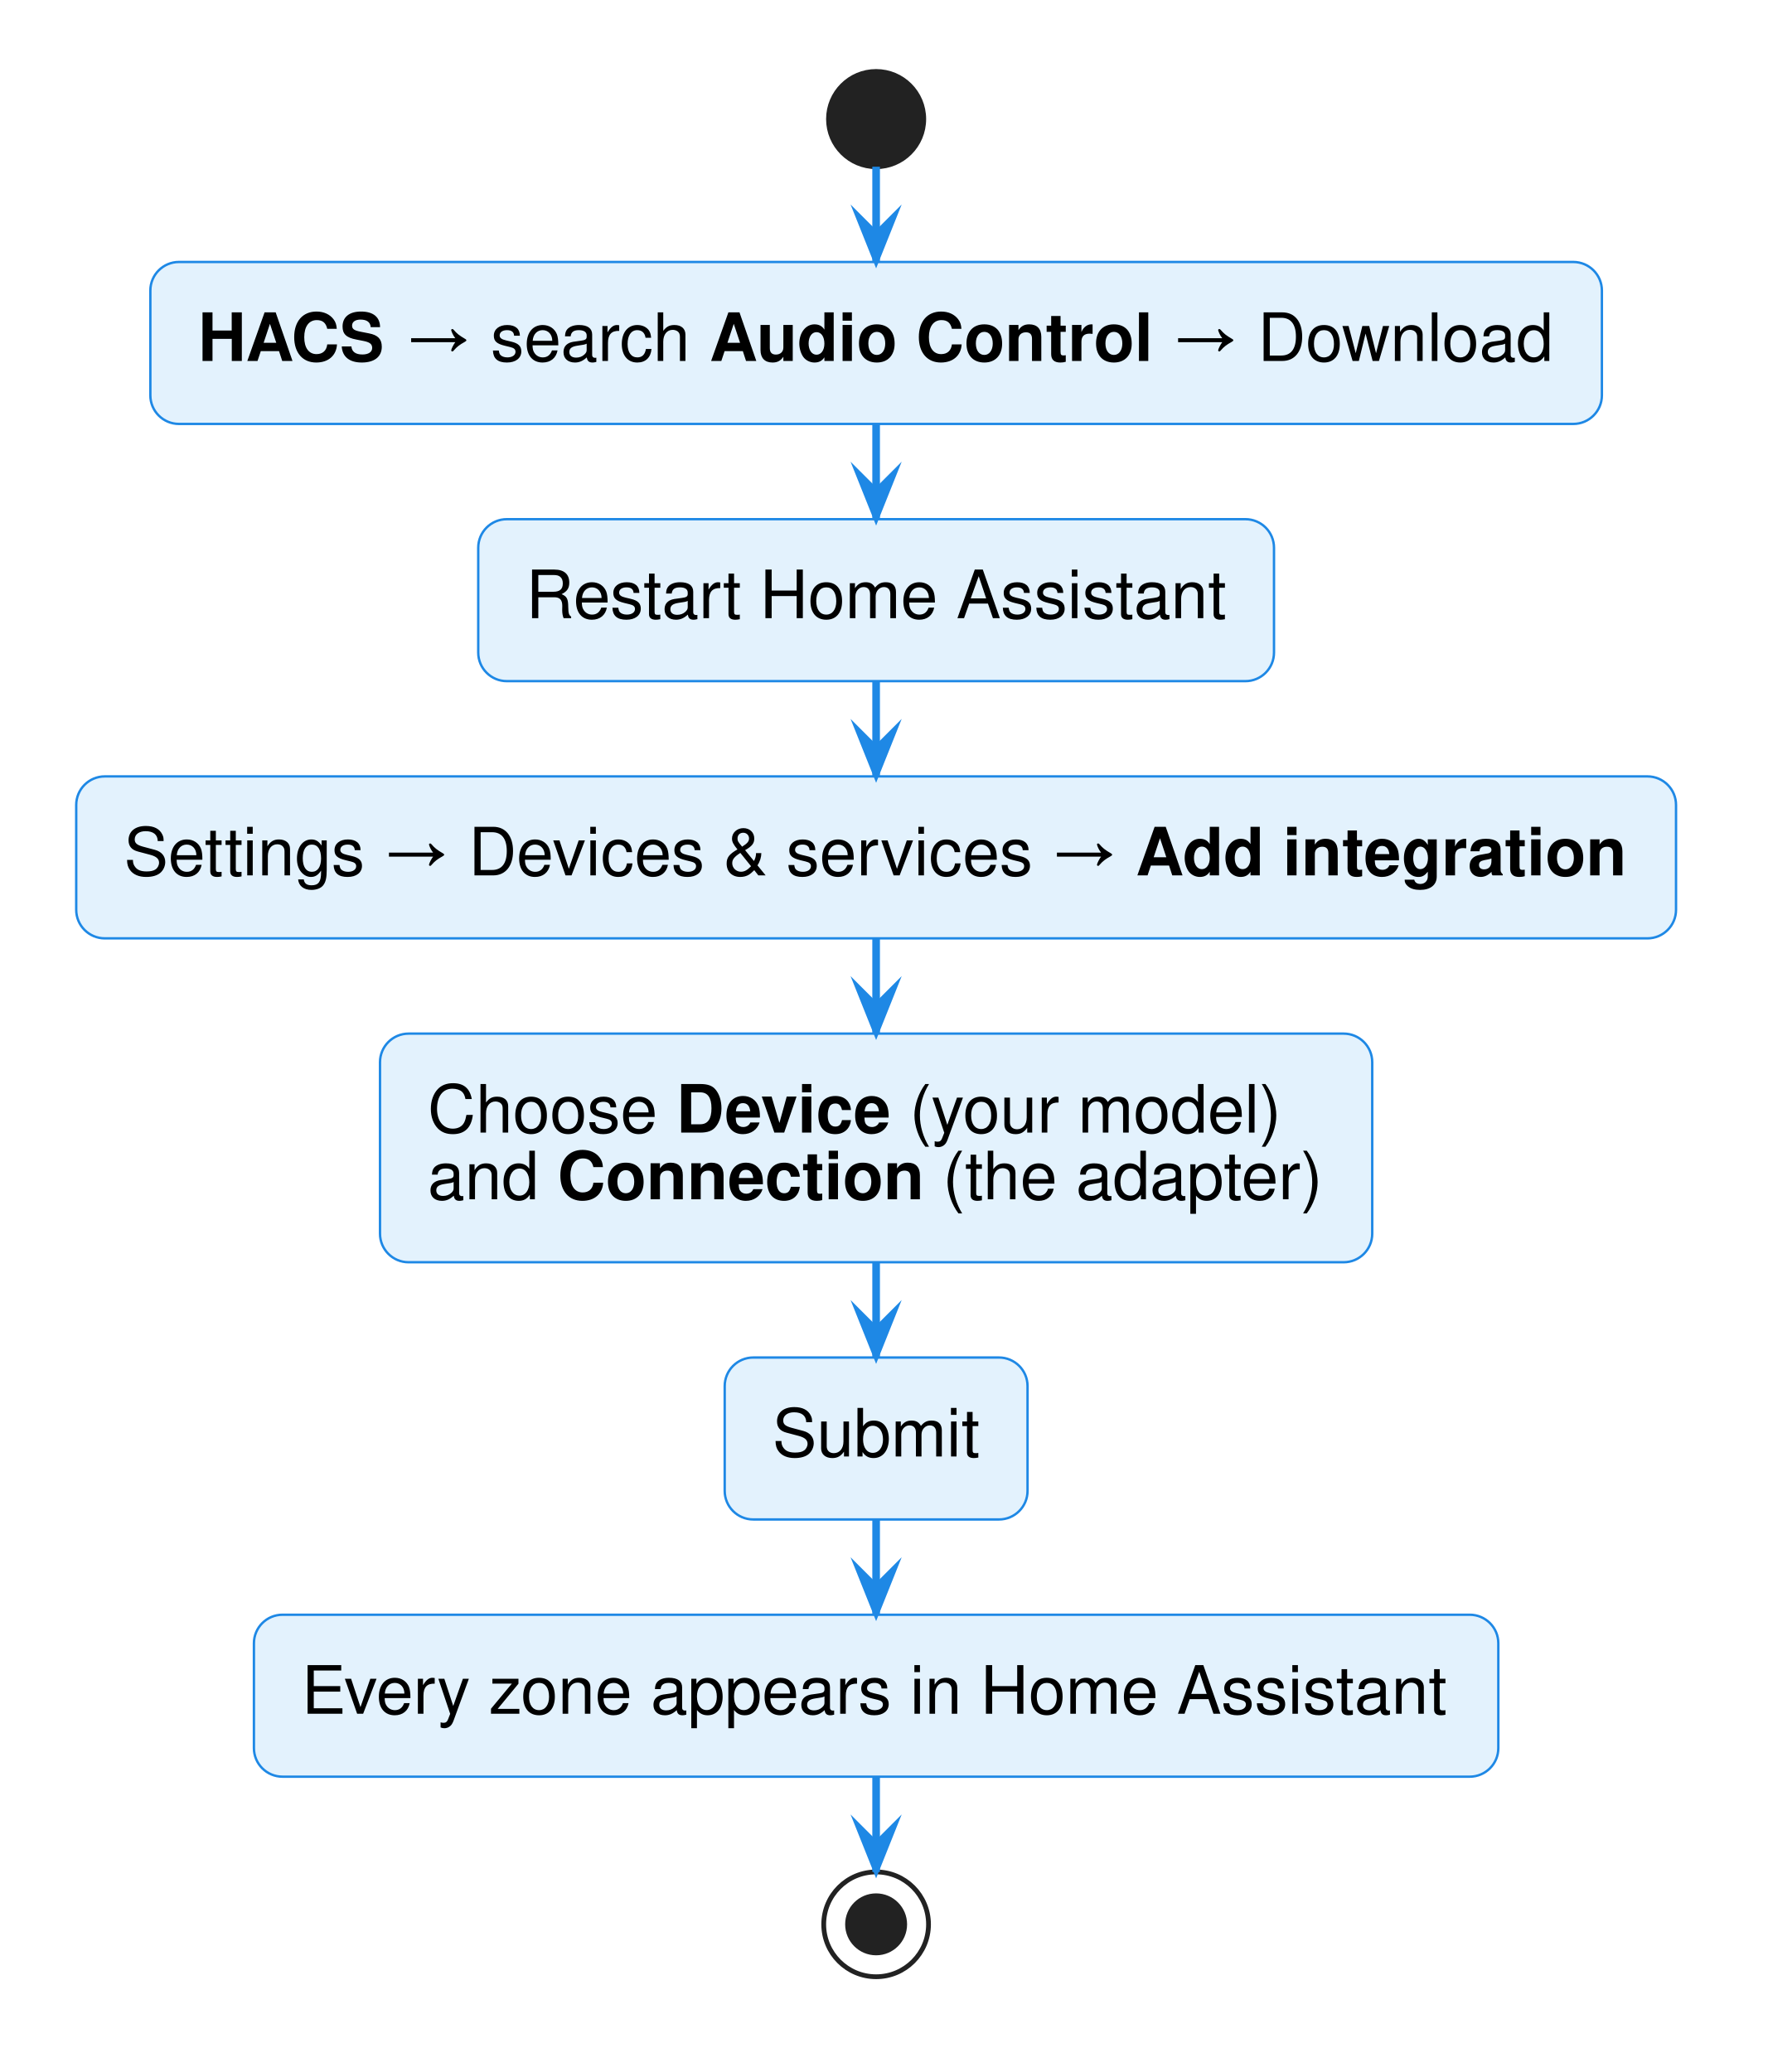
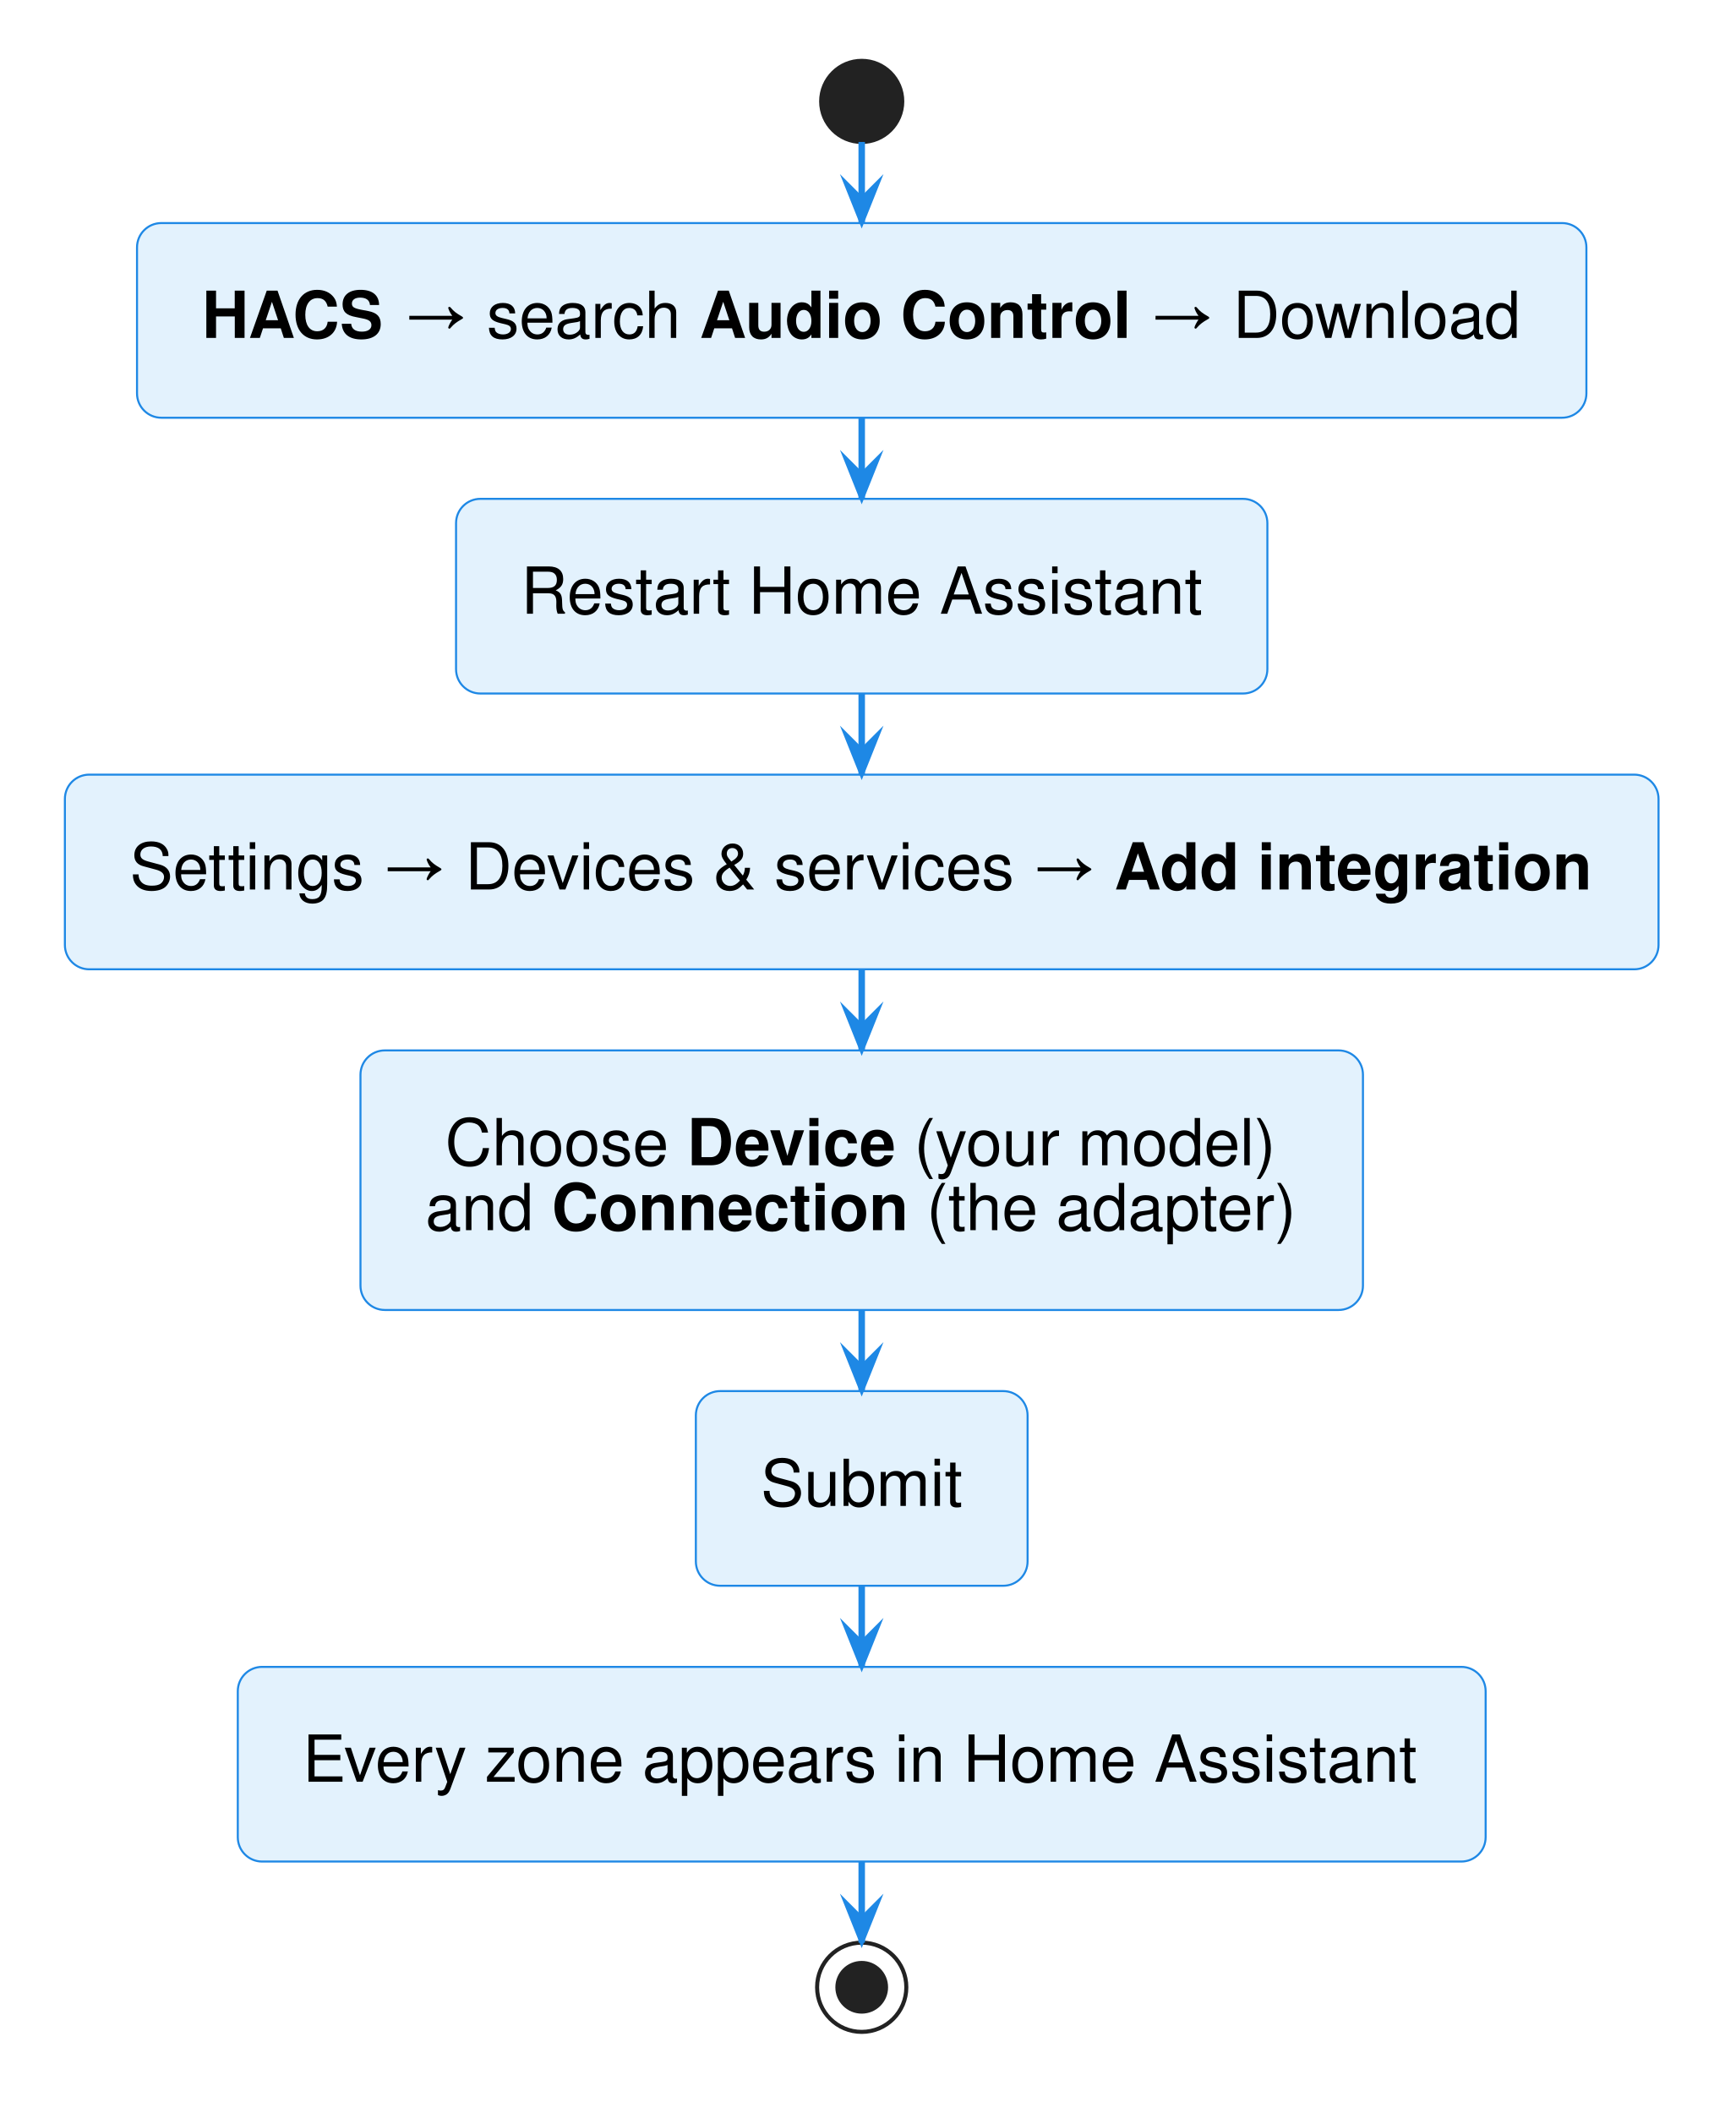
- <svg xmlns="http://www.w3.org/2000/svg" version="1.1" data-diagram-type="ACTIVITY" style="width:371px;height:435px;" width="371px" height="435px" viewBox="0 0 371 435" zoomAndPan="magnify" preserveAspectRatio="none" contentStyleType="text/css">
+ <svg xmlns="http://www.w3.org/2000/svg" version="1.1" data-diagram-type="ACTIVITY" style="width:428px;height:521px;" width="428px" height="521px" viewBox="0 0 428 521" zoomAndPan="magnify" preserveAspectRatio="none" contentStyleType="text/css">
  <defs />
  <g font-family="sans-serif" lengthAdjust="spacing">
-     <ellipse cx="183.917" cy="25" rx="10" ry="10" fill="#222" style="stroke:#222;stroke-width:1;" />
-     <rect x="31.562" y="55" width="304.71" height="34" fill="#E3F2FD" style="stroke:#1E88E5;stroke-width:0.5;" rx="6" ry="6" />
-     <text x="41.562" y="75.78" fill="#000" font-size="14" textLength="39.669" font-weight="700" font-family="'Helvetica'">HACS</text>
-     <text x="85.121" y="75.78" fill="#000" font-size="14" textLength="59.91" font-family="'Helvetica'">→ search</text>
-     <text x="148.92" y="75.78" fill="#000" font-size="14" textLength="93.311" font-weight="700" font-family="'Helvetica'">Audio Control</text>
-     <text x="246.121" y="75.78" fill="#000" font-size="14" textLength="80.151" font-family="'Helvetica'">→ Download</text>
-     <rect x="100.393" y="109" width="167.048" height="34" fill="#E3F2FD" style="stroke:#1E88E5;stroke-width:0.5;" rx="6" ry="6" />
-     <text x="110.393" y="129.78" fill="#000" font-size="14" textLength="147.048" font-family="'Helvetica'">Restart Home Assistant</text>
-     <rect x="16" y="163" width="335.834" height="34" fill="#E3F2FD" style="stroke:#1E88E5;stroke-width:0.5;" rx="6" ry="6" />
-     <text x="26" y="183.78" fill="#000" font-size="14" textLength="208.51" font-family="'Helvetica'">Settings → Devices &amp; services →</text>
-     <text x="238.399" y="183.78" fill="#000" font-size="14" textLength="103.435" font-weight="700" font-family="'Helvetica'">Add integration</text>
-     <rect x="79.772" y="217" width="208.289" height="48" fill="#E3F2FD" style="stroke:#1E88E5;stroke-width:0.5;" rx="6" ry="6" />
-     <text x="89.772" y="237.78" fill="#000" font-size="14" textLength="48.255" font-family="'Helvetica'">Choose</text>
-     <text x="141.917" y="237.78" fill="#000" font-size="14" textLength="45.145" font-weight="700" font-family="'Helvetica'">Device</text>
-     <text x="190.951" y="237.78" fill="#000" font-size="14" textLength="78.579" font-family="'Helvetica'">(your model)</text>
-     <text x="89.772" y="251.78" fill="#000" font-size="14" textLength="23.358" font-family="'Helvetica'">and</text>
-     <text x="117.021" y="251.78" fill="#000" font-size="14" textLength="76.993" font-weight="700" font-family="'Helvetica'">Connection</text>
-     <text x="197.903" y="251.78" fill="#000" font-size="14" textLength="80.158" font-family="'Helvetica'">(the adapter)</text>
-     <rect x="152.131" y="285" width="63.572" height="34" fill="#E3F2FD" style="stroke:#1E88E5;stroke-width:0.5;" rx="6" ry="6" />
-     <text x="162.131" y="305.78" fill="#000" font-size="14" textLength="43.572" font-family="'Helvetica'">Submit</text>
-     <rect x="53.304" y="339" width="261.227" height="34" fill="#E3F2FD" style="stroke:#1E88E5;stroke-width:0.5;" rx="6" ry="6" />
-     <text x="63.304" y="359.78" fill="#000" font-size="14" textLength="241.227" font-family="'Helvetica'">Every zone appears in Home Assistant</text>
-     <ellipse cx="183.917" cy="404" rx="11" ry="11" fill="none" style="stroke:#222;stroke-width:1;" />
-     <ellipse cx="183.917" cy="404" rx="6" ry="6" fill="#222" style="stroke:#222;stroke-width:1;" />
-     <line x1="183.917" y1="35" x2="183.917" y2="55" style="stroke:#1E88E5;stroke-width:1.6;" />
-     <polygon points="179.917,45,183.917,55,187.917,45,183.917,49" fill="#1E88E5" style="stroke:#1E88E5;stroke-width:1;stroke-linejoin:miter;stroke-miterlimit:10;" />
-     <line x1="183.917" y1="89" x2="183.917" y2="109" style="stroke:#1E88E5;stroke-width:1.6;" />
-     <polygon points="179.917,99,183.917,109,187.917,99,183.917,103" fill="#1E88E5" style="stroke:#1E88E5;stroke-width:1;stroke-linejoin:miter;stroke-miterlimit:10;" />
-     <line x1="183.917" y1="143" x2="183.917" y2="163" style="stroke:#1E88E5;stroke-width:1.6;" />
-     <polygon points="179.917,153,183.917,163,187.917,153,183.917,157" fill="#1E88E5" style="stroke:#1E88E5;stroke-width:1;stroke-linejoin:miter;stroke-miterlimit:10;" />
-     <line x1="183.917" y1="197" x2="183.917" y2="217" style="stroke:#1E88E5;stroke-width:1.6;" />
-     <polygon points="179.917,207,183.917,217,187.917,207,183.917,211" fill="#1E88E5" style="stroke:#1E88E5;stroke-width:1;stroke-linejoin:miter;stroke-miterlimit:10;" />
-     <line x1="183.917" y1="265" x2="183.917" y2="285" style="stroke:#1E88E5;stroke-width:1.6;" />
-     <polygon points="179.917,275,183.917,285,187.917,275,183.917,279" fill="#1E88E5" style="stroke:#1E88E5;stroke-width:1;stroke-linejoin:miter;stroke-miterlimit:10;" />
-     <line x1="183.917" y1="319" x2="183.917" y2="339" style="stroke:#1E88E5;stroke-width:1.6;" />
-     <polygon points="179.917,329,183.917,339,187.917,329,183.917,333" fill="#1E88E5" style="stroke:#1E88E5;stroke-width:1;stroke-linejoin:miter;stroke-miterlimit:10;" />
-     <line x1="183.917" y1="373" x2="183.917" y2="393" style="stroke:#1E88E5;stroke-width:1.6;" />
-     <polygon points="179.917,383,183.917,393,187.917,383,183.917,387" fill="#1E88E5" style="stroke:#1E88E5;stroke-width:1;stroke-linejoin:miter;stroke-miterlimit:10;" />
+     <ellipse cx="212.477" cy="25" rx="10" ry="10" fill="#222" style="stroke:#222;stroke-width:1;" />
+     <rect x="33.785" y="55" width="357.383" height="48" fill="#E3F2FD" style="stroke:#1E88E5;stroke-width:0.5;" rx="6" ry="6" />
+     <text x="49.785" y="83.32" fill="#000" font-size="16" textLength="45.336" font-weight="700" font-family="'Helvetica'">HACS</text>
+     <text x="99.566" y="83.32" fill="#000" font-size="16" textLength="68.469" font-family="'Helvetica'">→ search</text>
+     <text x="172.48" y="83.32" fill="#000" font-size="16" textLength="106.641" font-weight="700" font-family="'Helvetica'">Audio Control</text>
+     <text x="283.566" y="83.32" fill="#000" font-size="16" textLength="91.602" font-family="'Helvetica'">→ Download</text>
+     <rect x="112.449" y="123" width="200.055" height="48" fill="#E3F2FD" style="stroke:#1E88E5;stroke-width:0.5;" rx="6" ry="6" />
+     <text x="128.449" y="151.32" fill="#000" font-size="16" textLength="168.055" font-family="'Helvetica'">Restart Home Assistant</text>
+     <rect x="16" y="191" width="392.953" height="48" fill="#E3F2FD" style="stroke:#1E88E5;stroke-width:0.5;" rx="6" ry="6" />
+     <text x="32" y="219.32" fill="#000" font-size="16" textLength="238.297" font-family="'Helvetica'">Settings → Devices &amp; services →</text>
+     <text x="274.742" y="219.32" fill="#000" font-size="16" textLength="118.211" font-weight="700" font-family="'Helvetica'">Add integration</text>
+     <rect x="88.883" y="259" width="247.188" height="64" fill="#E3F2FD" style="stroke:#1E88E5;stroke-width:0.5;" rx="6" ry="6" />
+     <text x="109.758" y="287.32" fill="#000" font-size="16" textLength="55.148" font-family="'Helvetica'">Choose</text>
+     <text x="169.352" y="287.32" fill="#000" font-size="16" textLength="51.594" font-weight="700" font-family="'Helvetica'">Device</text>
+     <text x="225.391" y="287.32" fill="#000" font-size="16" textLength="89.805" font-family="'Helvetica'">(your model)</text>
+     <text x="104.883" y="303.32" fill="#000" font-size="16" textLength="26.695" font-family="'Helvetica'">and</text>
+     <text x="136.023" y="303.32" fill="#000" font-size="16" textLength="87.992" font-weight="700" font-family="'Helvetica'">Connection</text>
+     <text x="228.461" y="303.32" fill="#000" font-size="16" textLength="91.609" font-family="'Helvetica'">(the adapter)</text>
+     <rect x="171.578" y="343" width="81.797" height="48" fill="#E3F2FD" style="stroke:#1E88E5;stroke-width:0.5;" rx="6" ry="6" />
+     <text x="187.578" y="371.32" fill="#000" font-size="16" textLength="49.797" font-family="'Helvetica'">Submit</text>
+     <rect x="58.633" y="411" width="307.688" height="48" fill="#E3F2FD" style="stroke:#1E88E5;stroke-width:0.5;" rx="6" ry="6" />
+     <text x="74.633" y="439.32" fill="#000" font-size="16" textLength="275.688" font-family="'Helvetica'">Every zone appears in Home Assistant</text>
+     <ellipse cx="212.477" cy="490" rx="11" ry="11" fill="none" style="stroke:#222;stroke-width:1;" />
+     <ellipse cx="212.477" cy="490" rx="6" ry="6" fill="#222" style="stroke:#222;stroke-width:1;" />
+     <line x1="212.477" y1="35" x2="212.477" y2="55" style="stroke:#1E88E5;stroke-width:1.6;" />
+     <polygon points="208.477,45,212.477,55,216.477,45,212.477,49" fill="#1E88E5" style="stroke:#1E88E5;stroke-width:1;stroke-linejoin:miter;stroke-miterlimit:10;" />
+     <line x1="212.477" y1="103" x2="212.477" y2="123" style="stroke:#1E88E5;stroke-width:1.6;" />
+     <polygon points="208.477,113,212.477,123,216.477,113,212.477,117" fill="#1E88E5" style="stroke:#1E88E5;stroke-width:1;stroke-linejoin:miter;stroke-miterlimit:10;" />
+     <line x1="212.477" y1="171" x2="212.477" y2="191" style="stroke:#1E88E5;stroke-width:1.6;" />
+     <polygon points="208.477,181,212.477,191,216.477,181,212.477,185" fill="#1E88E5" style="stroke:#1E88E5;stroke-width:1;stroke-linejoin:miter;stroke-miterlimit:10;" />
+     <line x1="212.477" y1="239" x2="212.477" y2="259" style="stroke:#1E88E5;stroke-width:1.6;" />
+     <polygon points="208.477,249,212.477,259,216.477,249,212.477,253" fill="#1E88E5" style="stroke:#1E88E5;stroke-width:1;stroke-linejoin:miter;stroke-miterlimit:10;" />
+     <line x1="212.477" y1="323" x2="212.477" y2="343" style="stroke:#1E88E5;stroke-width:1.6;" />
+     <polygon points="208.477,333,212.477,343,216.477,333,212.477,337" fill="#1E88E5" style="stroke:#1E88E5;stroke-width:1;stroke-linejoin:miter;stroke-miterlimit:10;" />
+     <line x1="212.477" y1="391" x2="212.477" y2="411" style="stroke:#1E88E5;stroke-width:1.6;" />
+     <polygon points="208.477,401,212.477,411,216.477,401,212.477,405" fill="#1E88E5" style="stroke:#1E88E5;stroke-width:1;stroke-linejoin:miter;stroke-miterlimit:10;" />
+     <line x1="212.477" y1="459" x2="212.477" y2="479" style="stroke:#1E88E5;stroke-width:1.6;" />
+     <polygon points="208.477,469,212.477,479,216.477,469,212.477,473" fill="#1E88E5" style="stroke:#1E88E5;stroke-width:1;stroke-linejoin:miter;stroke-miterlimit:10;" />
  </g>
</svg>
